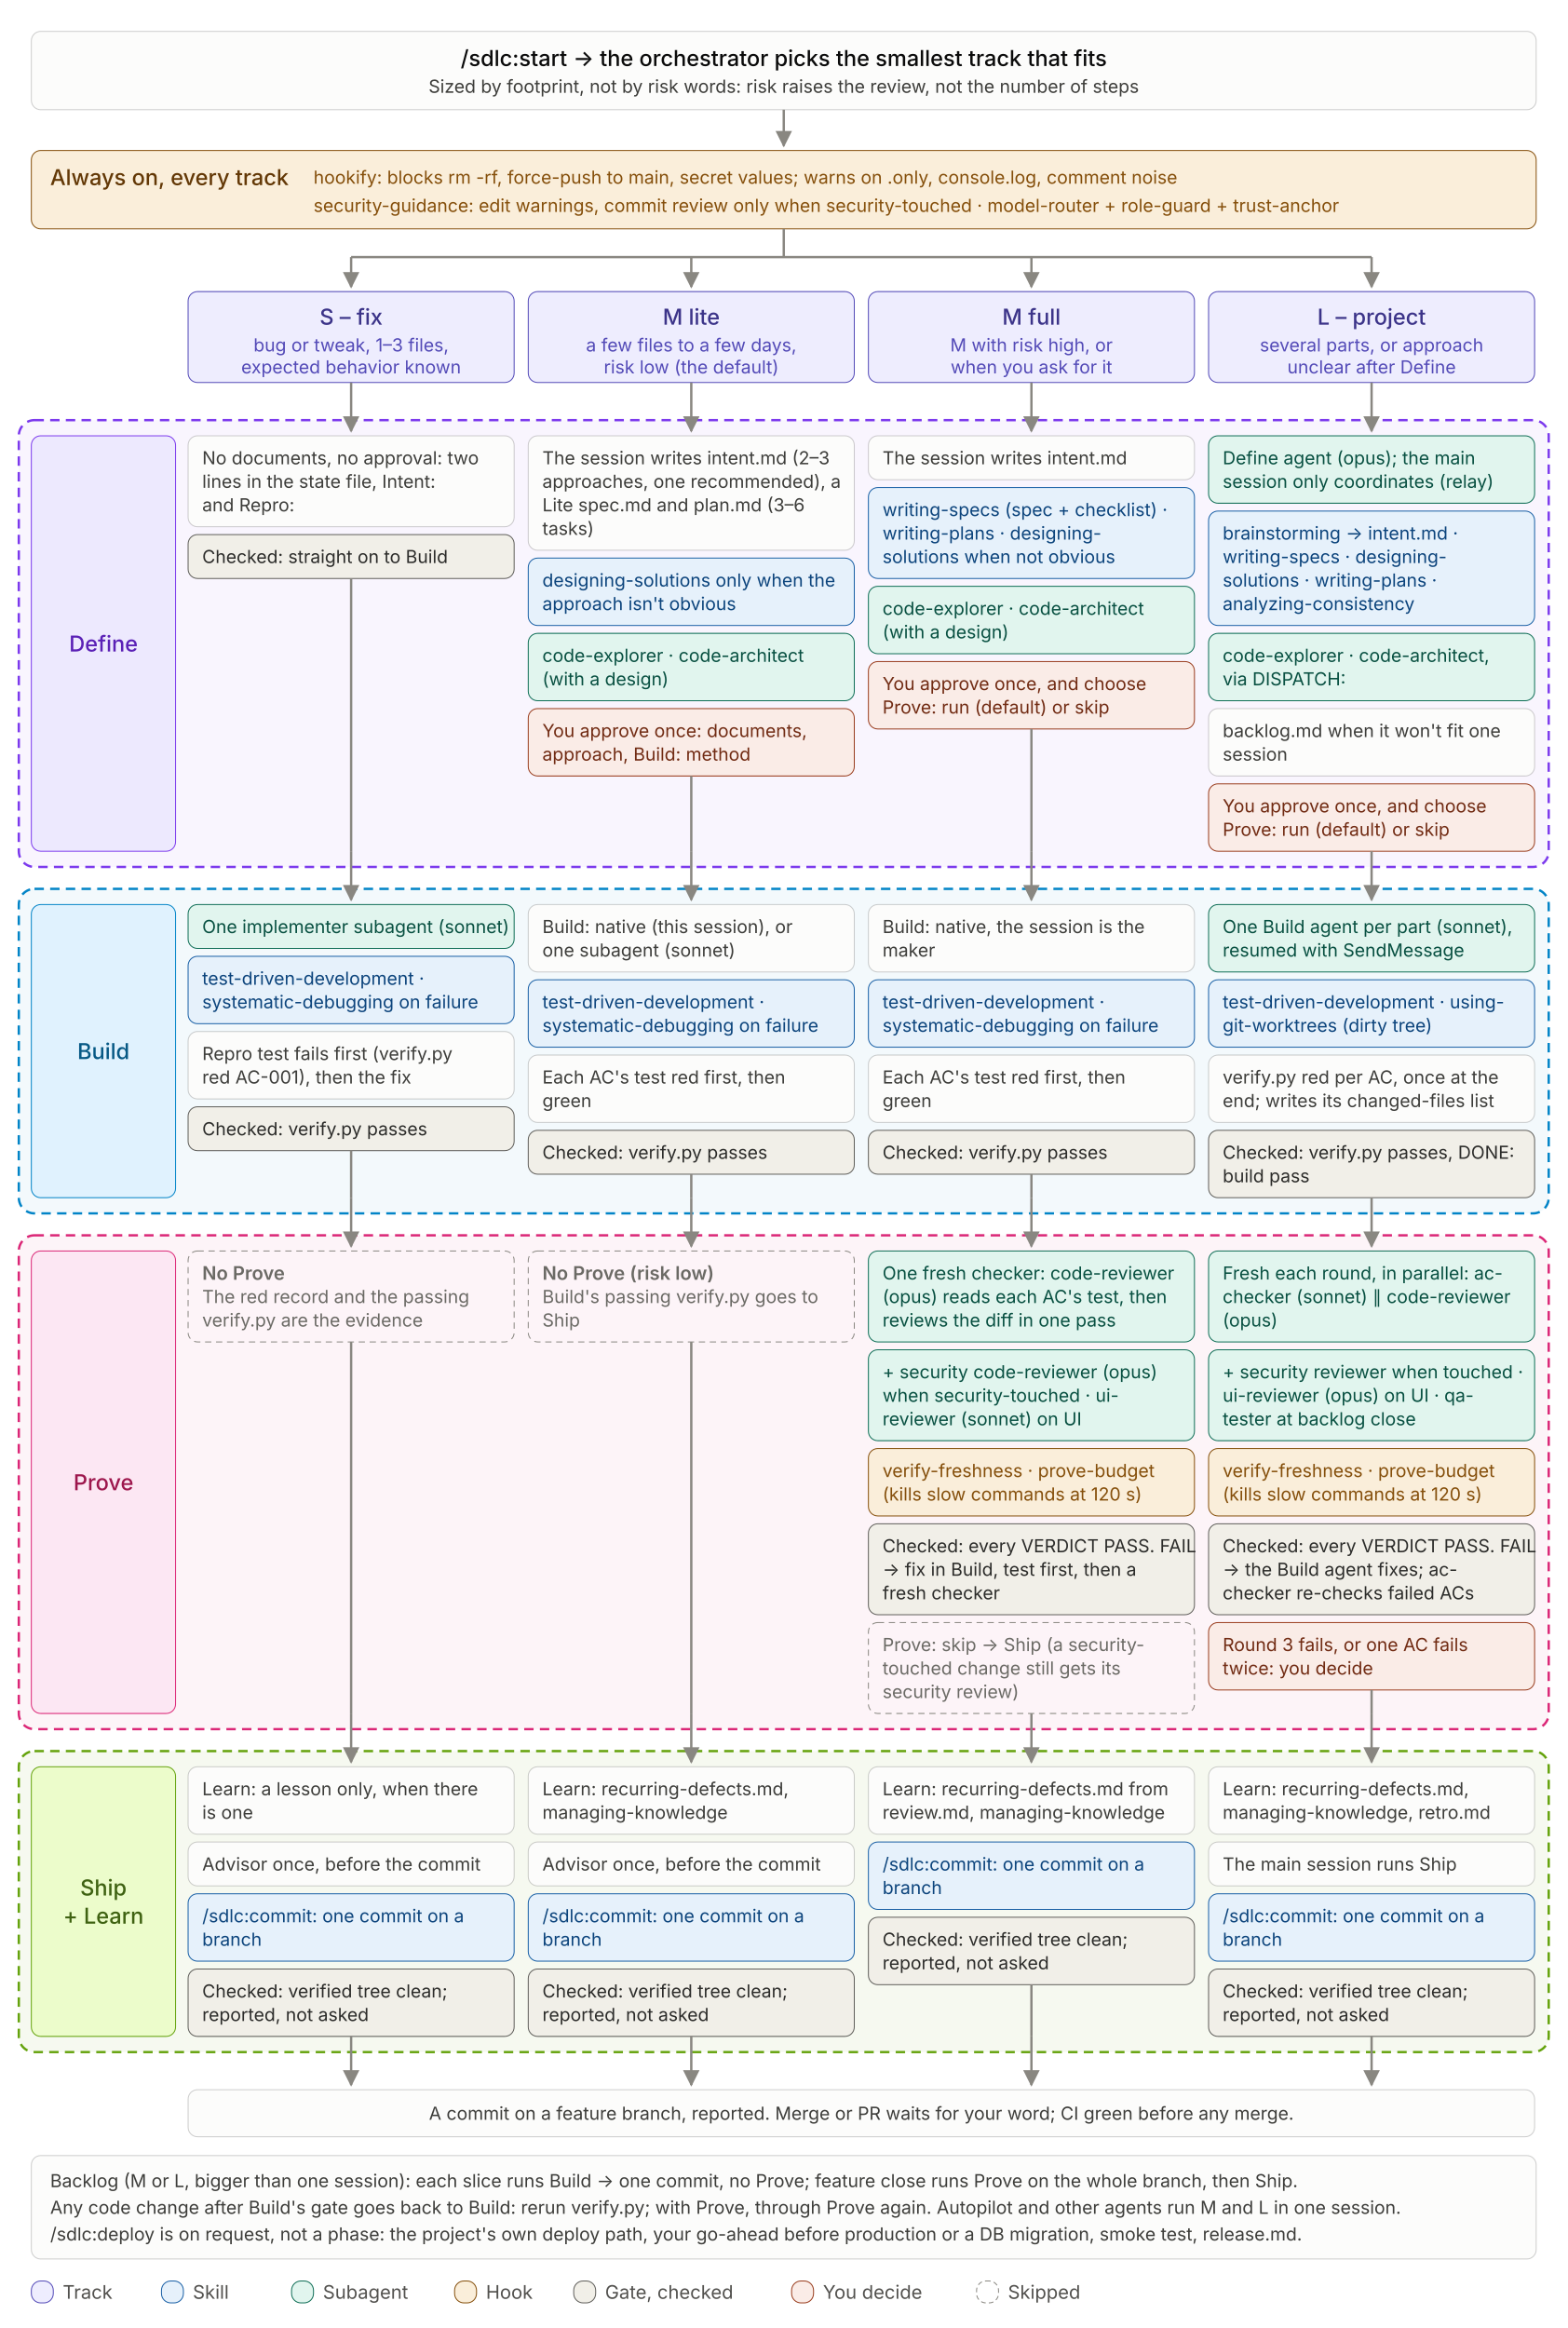
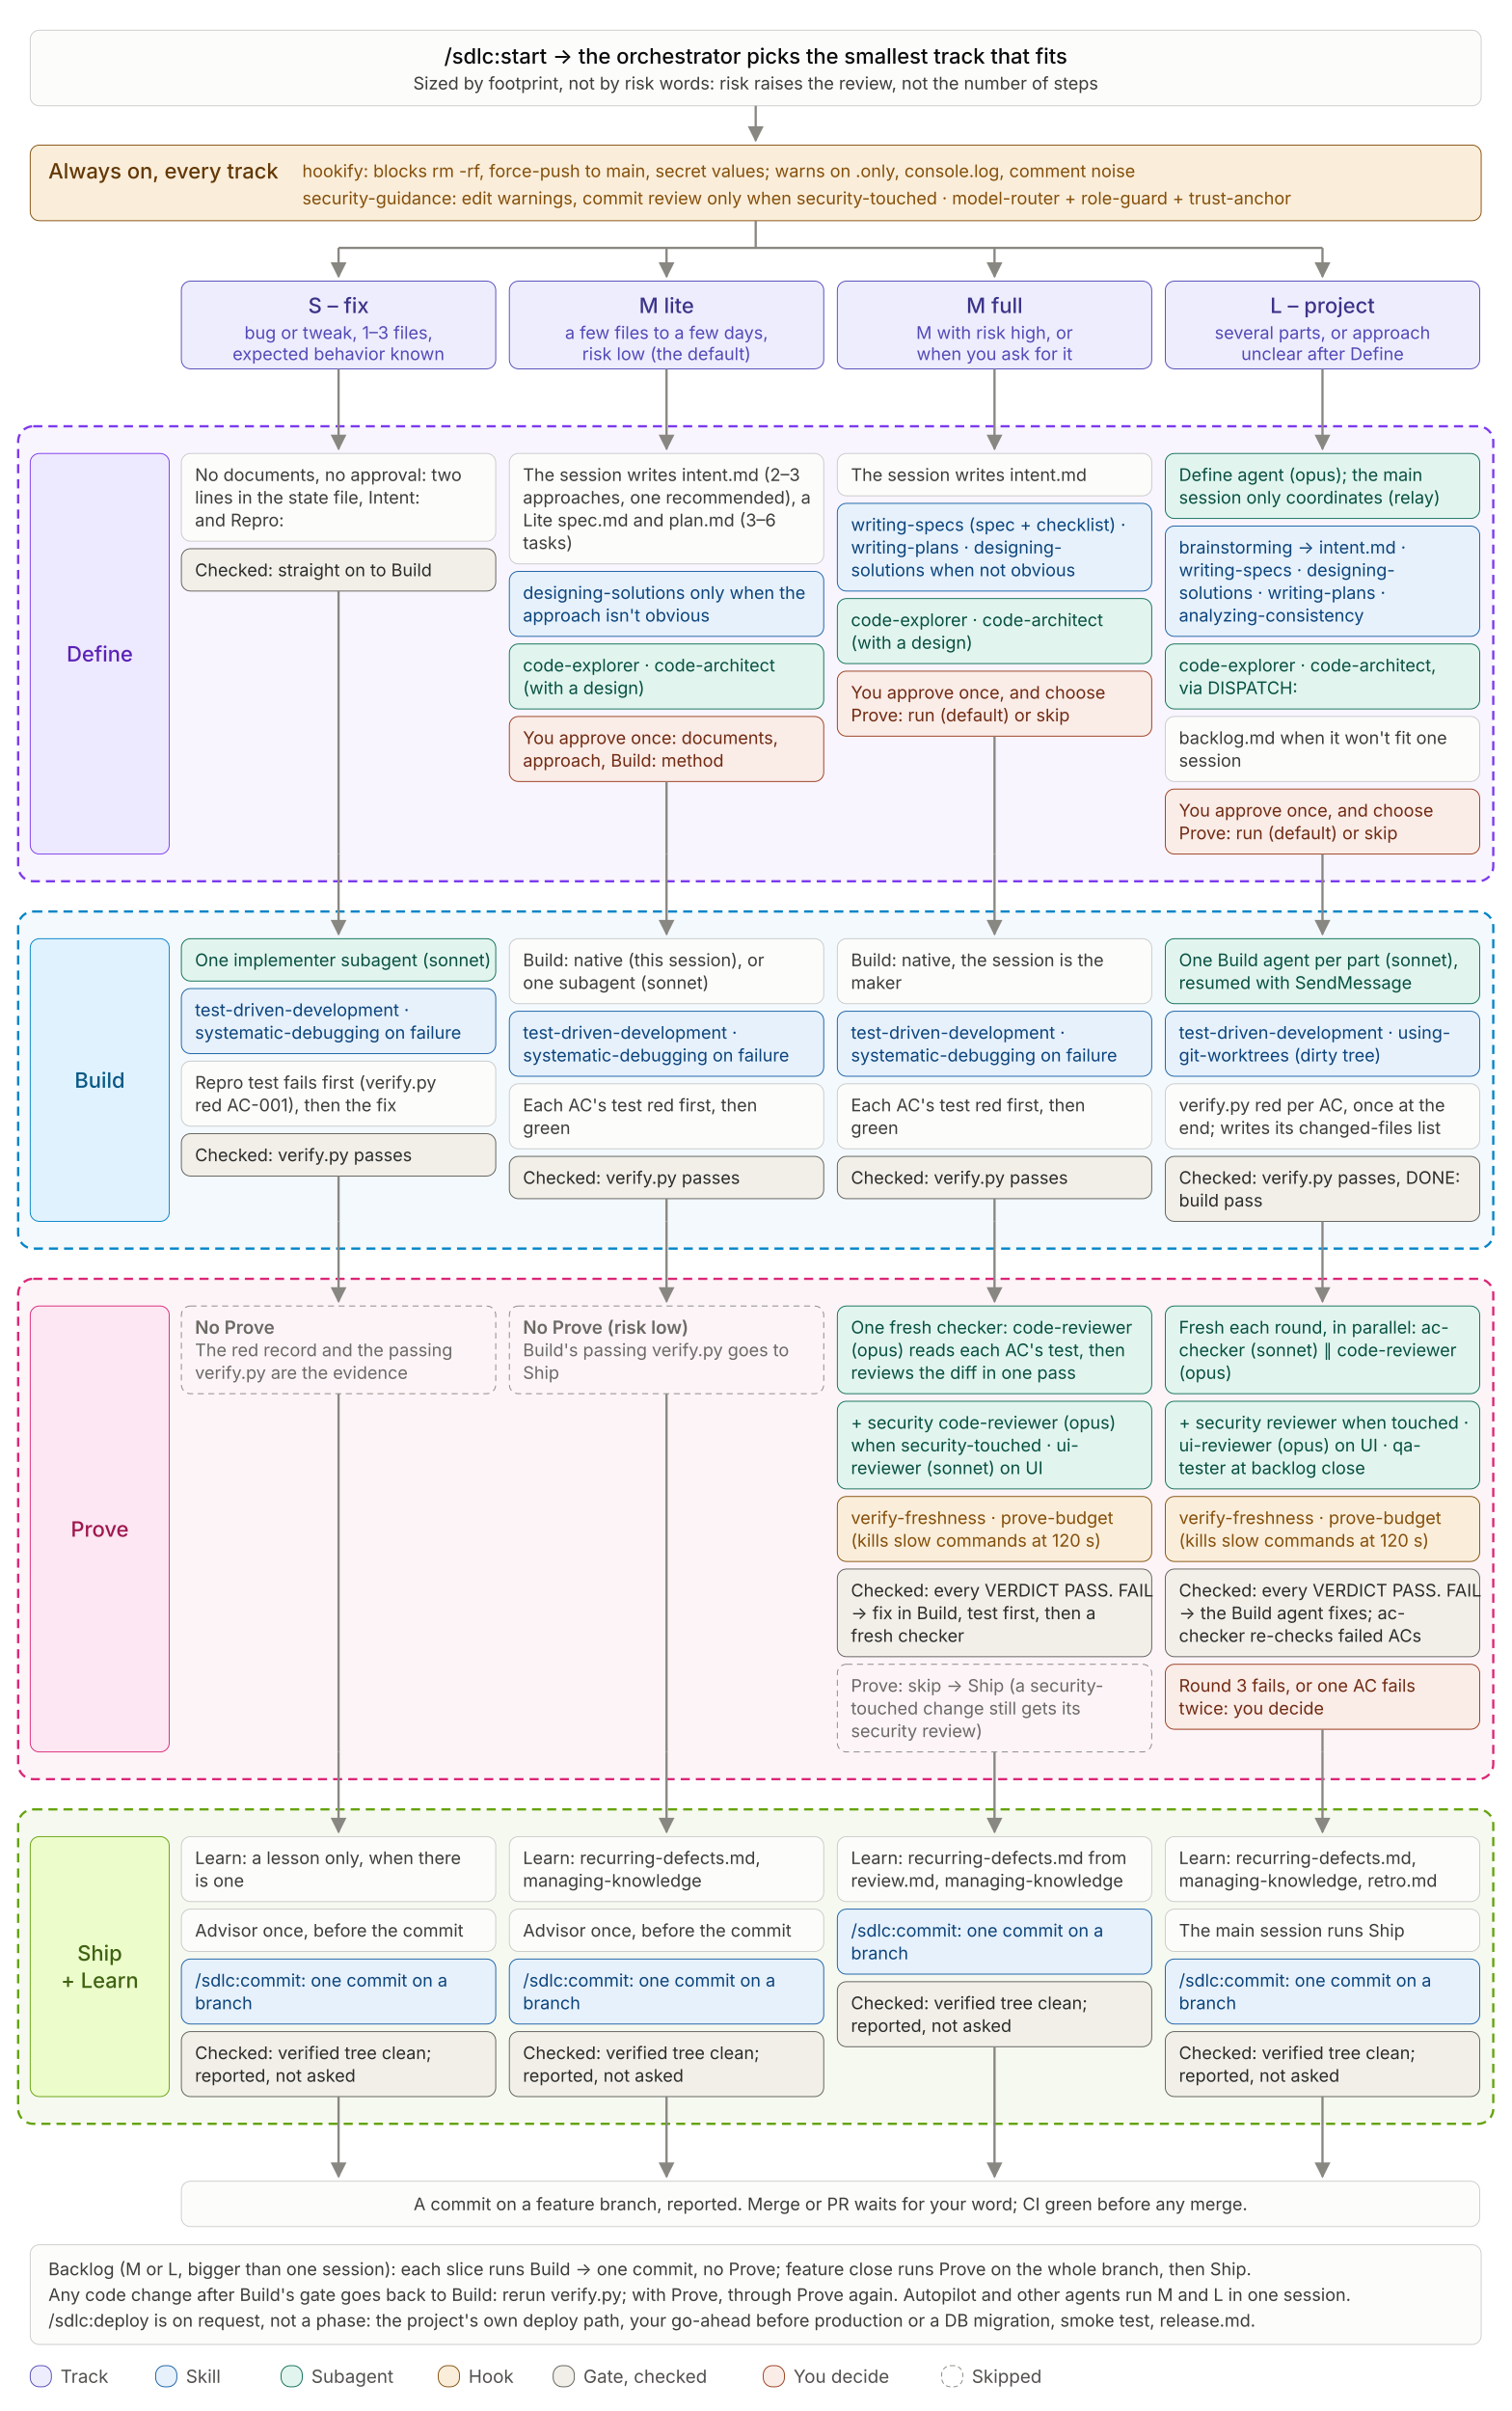
- <svg xmlns="http://www.w3.org/2000/svg" width="100%" viewBox="0 0 1000 1485" role="img">
+ <svg xmlns="http://www.w3.org/2000/svg" width="100%" viewBox="0 0 1000 1595" role="img">
  <style>
text{font-family:anthropic-sans,-apple-system,"system-ui","Segoe UI",sans-serif;dominant-baseline:central;text-anchor:start}
.a{fill:none;stroke:#898781;stroke-width:1.5}#ar path{fill:#898781}
.t{font-size:14px;font-weight:500}.t2{font-size:12px;font-weight:600}.s{font-size:11.5px}
.l{font-size:12px;fill:#52514e}.m{text-anchor:middle}
rect{stroke-width:.6}
.neutral rect{fill:#fcfcfb;stroke:rgba(11,11,11,.2)}.neutral .t{fill:#0b0b0b}.neutral .s{fill:#3d3d3a}
.bound{stroke-width:1.5;stroke-dasharray:6 4}
.p1.bound{fill:rgba(124,58,237,.05);stroke:#7c3aed}.p1 rect{fill:#ede9fe;stroke:#7c3aed}.p1 .t{fill:#5b21b6}
.p2.bound{fill:rgba(2,132,199,.05);stroke:#0284c7}.p2 rect{fill:#e0f2fe;stroke:#0284c7}.p2 .t{fill:#075985}
.p3.bound{fill:rgba(219,39,119,.05);stroke:#db2777}.p3 rect{fill:#fce7f3;stroke:#db2777}.p3 .t{fill:#9d174d}
.p4.bound{fill:rgba(101,163,13,.06);stroke:#65a30d}.p4 rect{fill:#ecfccb;stroke:#65a30d}.p4 .t{fill:#3f6212}
.stage rect{fill:#eeedfe;stroke:#534ab7}.stage .t{fill:#3c3489}.stage .s{fill:#534ab7}
.skill rect{fill:#e6f1fb;stroke:#185fa5}.skill .s{fill:#0c447c}
.agent rect{fill:#e1f5ee;stroke:#0f6e56}.agent .s{fill:#085041}
.hook rect{fill:#faeeda;stroke:#854f0b}.hook .t{fill:#633806}.hook .s{fill:#854f0b}
.gate rect{fill:#f1efe8;stroke:#5f5e5a}.gate .s{fill:#2c2c2a}
.approval rect{fill:#faece7;stroke:#993c1d}.approval .s{fill:#712b13}
.skip rect{fill:none;stroke:#898781}.skip .s,.skip .t2{fill:#6b6a65}
@media (prefers-color-scheme:dark){
.a{stroke:#a09e96}#ar path{fill:#a09e96}.l{fill:#aaa8a2}
.neutral rect{fill:#262624;stroke:rgba(255,255,255,.2)}.neutral .t{fill:#f0efea}.neutral .s{fill:#c8c6bf}
.stage rect{fill:#26244a;stroke:#a098f0}.stage .t{fill:#cecbfa}
.p1.bound{fill:rgba(167,139,250,.07);stroke:#a78bfa}.p1 rect{fill:#2e1f5e;stroke:#a78bfa}.p1 .t{fill:#ddd6fe}
.p2.bound{fill:rgba(56,189,248,.07);stroke:#38bdf8}.p2 rect{fill:#0c2f45;stroke:#38bdf8}.p2 .t{fill:#bae6fd}
.p3.bound{fill:rgba(244,114,182,.07);stroke:#f472b6}.p3 rect{fill:#4a1530;stroke:#f472b6}.p3 .t{fill:#fbcfe8}
.p4.bound{fill:rgba(163,230,53,.06);stroke:#a3e635}.p4 rect{fill:#26360e;stroke:#a3e635}.p4 .t{fill:#d9f99d}.stage .s{fill:#a098f0}
.skill rect{fill:#102a44;stroke:#6aa8e6}.skill .s{fill:#b5d4f4}
.agent rect{fill:#0c3228;stroke:#5ac8a5}.agent .s{fill:#aae6d4}
.hook rect{fill:#3d2a10;stroke:#e0a04c}.hook .t{fill:#f5d9a8}.hook .s{fill:#e0a04c}
.gate rect{fill:#2e2d2a;stroke:#a09e96}.gate .s{fill:#d3d1c7}
.approval rect{fill:#401e14;stroke:#e68c6e}.approval .s{fill:#f5c8b9}
.skip rect{stroke:#7a7872}.skip .s,.skip .t2{fill:#a09e96}
}</style>
  <defs>
    <marker id="ar" viewBox="0 0 10 10" refX="9" refY="5" markerWidth="7" markerHeight="7" orient="auto">
      <path d="M0,0 L10,5 L0,10 z" />
    </marker>
  </defs>
  <g class="neutral">
    <rect x="20" y="20" width="960" height="50" rx="6" />
    <text class="t m" x="500.0" y="37">/sdlc:start → the orchestrator picks the smallest track that fits</text>
    <text class="s m" x="500.0" y="55">Sized by footprint, not by risk words: risk raises the review, not the number of steps</text>
  </g>
  <line class="a" x1="500.0" y1="70" x2="500.0" y2="93" marker-end="url(#ar)" />
  <g class="hook">
    <rect x="20" y="96" width="960" height="50" rx="6" />
    <text class="t" x="32" y="113">Always on, every track</text>
    <text class="s" x="200" y="113">hookify: blocks rm -rf, force-push to main, secret values; warns on .only, console.log, comment noise</text>
    <text class="s" x="200" y="131">security-guidance: edit warnings, commit review only when security-touched · model-router + role-guard + trust-anchor</text>
  </g>
  <line class="a" x1="500.0" y1="146" x2="500.0" y2="164" />
  <line class="a" x1="224.0" y1="164" x2="875.0" y2="164" />
  <line class="a" x1="224.0" y1="164" x2="224.0" y2="183" marker-end="url(#ar)" />
  <line class="a" x1="441.0" y1="164" x2="441.0" y2="183" marker-end="url(#ar)" />
  <line class="a" x1="658.0" y1="164" x2="658.0" y2="183" marker-end="url(#ar)" />
  <line class="a" x1="875.0" y1="164" x2="875.0" y2="183" marker-end="url(#ar)" />
  <g class="stage">
    <rect x="120" y="186" width="208" height="58" rx="6" />
    <text class="t m" x="224.0" y="202">S – fix</text>
    <text class="s m" x="224.0" y="220">bug or tweak, 1–3 files,</text>
    <text class="s m" x="224.0" y="234">expected behavior known</text>
  </g>
  <g class="stage">
    <rect x="337" y="186" width="208" height="58" rx="6" />
    <text class="t m" x="441.0" y="202">M lite</text>
    <text class="s m" x="441.0" y="220">a few files to a few days,</text>
    <text class="s m" x="441.0" y="234">risk low (the default)</text>
  </g>
  <g class="stage">
    <rect x="554" y="186" width="208" height="58" rx="6" />
    <text class="t m" x="658.0" y="202">M full</text>
    <text class="s m" x="658.0" y="220">M with risk high, or</text>
    <text class="s m" x="658.0" y="234">when you ask for it</text>
  </g>
  <g class="stage">
    <rect x="771" y="186" width="208" height="58" rx="6" />
    <text class="t m" x="875.0" y="202">L – project</text>
    <text class="s m" x="875.0" y="220">several parts, or approach</text>
    <text class="s m" x="875.0" y="234">unclear after Define</text>
  </g>
-   <rect class="bound p1" x="12" y="268" width="976" height="285" rx="10" />
+   <rect class="bound p1" x="12" y="282" width="976" height="301" rx="10" />
  <g class="phase p1">
-     <rect x="20" y="278" width="92" height="265" rx="6" />
-     <text class="t m" x="66.0" y="410.5">Define</text>
-   </g>
-   <line class="a" x1="224.0" y1="244" x2="224.0" y2="275" marker-end="url(#ar)" />
-   <g class="neutral">
-     <rect x="120" y="278" width="208" height="58" rx="6" />
-     <text class="s" x="129" y="292">No documents, no approval: two</text>
-     <text class="s" x="129" y="307">lines in the state file, Intent:</text>
-     <text class="s" x="129" y="322">and Repro:</text>
-   </g>
-   <g class="gate">
-     <rect x="120" y="341" width="208" height="28" rx="6" />
-     <text class="s" x="129" y="355">Checked: straight on to Build</text>
-   </g>
-   <line class="a" x1="224.0" y1="369" x2="224.0" y2="543" />
-   <line class="a" x1="441.0" y1="244" x2="441.0" y2="275" marker-end="url(#ar)" />
-   <g class="neutral">
-     <rect x="337" y="278" width="208" height="73" rx="6" />
-     <text class="s" x="346" y="292">The session writes intent.md (2–3</text>
-     <text class="s" x="346" y="307">approaches, one recommended), a</text>
-     <text class="s" x="346" y="322">Lite spec.md and plan.md (3–6</text>
-     <text class="s" x="346" y="337">tasks)</text>
-   </g>
-   <g class="skill">
-     <rect x="337" y="356" width="208" height="43" rx="6" />
-     <text class="s" x="346" y="370">designing-solutions only when the</text>
-     <text class="s" x="346" y="385">approach isn't obvious</text>
-   </g>
-   <g class="agent">
-     <rect x="337" y="404" width="208" height="43" rx="6" />
-     <text class="s" x="346" y="418">code-explorer · code-architect</text>
-     <text class="s" x="346" y="433">(with a design)</text>
+     <rect x="20" y="300" width="92" height="265" rx="6" />
+     <text class="t m" x="66.0" y="432.5">Define</text>
+   </g>
+   <line class="a" x1="224.0" y1="244" x2="224.0" y2="297" marker-end="url(#ar)" />
+   <g class="neutral">
+     <rect x="120" y="300" width="208" height="58" rx="6" />
+     <text class="s" x="129" y="314">No documents, no approval: two</text>
+     <text class="s" x="129" y="329">lines in the state file, Intent:</text>
+     <text class="s" x="129" y="344">and Repro:</text>
+   </g>
+   <g class="gate">
+     <rect x="120" y="363" width="208" height="28" rx="6" />
+     <text class="s" x="129" y="377">Checked: straight on to Build</text>
+   </g>
+   <line class="a" x1="224.0" y1="391" x2="224.0" y2="565" />
+   <line class="a" x1="441.0" y1="244" x2="441.0" y2="297" marker-end="url(#ar)" />
+   <g class="neutral">
+     <rect x="337" y="300" width="208" height="73" rx="6" />
+     <text class="s" x="346" y="314">The session writes intent.md (2–3</text>
+     <text class="s" x="346" y="329">approaches, one recommended), a</text>
+     <text class="s" x="346" y="344">Lite spec.md and plan.md (3–6</text>
+     <text class="s" x="346" y="359">tasks)</text>
+   </g>
+   <g class="skill">
+     <rect x="337" y="378" width="208" height="43" rx="6" />
+     <text class="s" x="346" y="392">designing-solutions only when the</text>
+     <text class="s" x="346" y="407">approach isn't obvious</text>
+   </g>
+   <g class="agent">
+     <rect x="337" y="426" width="208" height="43" rx="6" />
+     <text class="s" x="346" y="440">code-explorer · code-architect</text>
+     <text class="s" x="346" y="455">(with a design)</text>
  </g>
  <g class="approval">
-     <rect x="337" y="452" width="208" height="43" rx="6" />
-     <text class="s" x="346" y="466">You approve once: documents,</text>
-     <text class="s" x="346" y="481">approach, Build: method</text>
-   </g>
-   <line class="a" x1="441.0" y1="495" x2="441.0" y2="543" />
-   <line class="a" x1="658.0" y1="244" x2="658.0" y2="275" marker-end="url(#ar)" />
-   <g class="neutral">
-     <rect x="554" y="278" width="208" height="28" rx="6" />
-     <text class="s" x="563" y="292">The session writes intent.md</text>
-   </g>
-   <g class="skill">
-     <rect x="554" y="311" width="208" height="58" rx="6" />
-     <text class="s" x="563" y="325">writing-specs (spec + checklist) ·</text>
-     <text class="s" x="563" y="340">writing-plans · designing-</text>
-     <text class="s" x="563" y="355">solutions when not obvious</text>
-   </g>
-   <g class="agent">
-     <rect x="554" y="374" width="208" height="43" rx="6" />
-     <text class="s" x="563" y="388">code-explorer · code-architect</text>
-     <text class="s" x="563" y="403">(with a design)</text>
+     <rect x="337" y="474" width="208" height="43" rx="6" />
+     <text class="s" x="346" y="488">You approve once: documents,</text>
+     <text class="s" x="346" y="503">approach, Build: method</text>
+   </g>
+   <line class="a" x1="441.0" y1="517" x2="441.0" y2="565" />
+   <line class="a" x1="658.0" y1="244" x2="658.0" y2="297" marker-end="url(#ar)" />
+   <g class="neutral">
+     <rect x="554" y="300" width="208" height="28" rx="6" />
+     <text class="s" x="563" y="314">The session writes intent.md</text>
+   </g>
+   <g class="skill">
+     <rect x="554" y="333" width="208" height="58" rx="6" />
+     <text class="s" x="563" y="347">writing-specs (spec + checklist) ·</text>
+     <text class="s" x="563" y="362">writing-plans · designing-</text>
+     <text class="s" x="563" y="377">solutions when not obvious</text>
+   </g>
+   <g class="agent">
+     <rect x="554" y="396" width="208" height="43" rx="6" />
+     <text class="s" x="563" y="410">code-explorer · code-architect</text>
+     <text class="s" x="563" y="425">(with a design)</text>
  </g>
  <g class="approval">
-     <rect x="554" y="422" width="208" height="43" rx="6" />
-     <text class="s" x="563" y="436">You approve once, and choose</text>
-     <text class="s" x="563" y="451">Prove: run (default) or skip</text>
-   </g>
-   <line class="a" x1="658.0" y1="465" x2="658.0" y2="543" />
-   <line class="a" x1="875.0" y1="244" x2="875.0" y2="275" marker-end="url(#ar)" />
-   <g class="agent">
-     <rect x="771" y="278" width="208" height="43" rx="6" />
-     <text class="s" x="780" y="292">Define agent (opus); the main</text>
-     <text class="s" x="780" y="307">session only coordinates (relay)</text>
-   </g>
-   <g class="skill">
-     <rect x="771" y="326" width="208" height="73" rx="6" />
-     <text class="s" x="780" y="340">brainstorming → intent.md ·</text>
-     <text class="s" x="780" y="355">writing-specs · designing-</text>
-     <text class="s" x="780" y="370">solutions · writing-plans ·</text>
-     <text class="s" x="780" y="385">analyzing-consistency</text>
-   </g>
-   <g class="agent">
-     <rect x="771" y="404" width="208" height="43" rx="6" />
-     <text class="s" x="780" y="418">code-explorer · code-architect,</text>
-     <text class="s" x="780" y="433">via DISPATCH:</text>
-   </g>
-   <g class="neutral">
-     <rect x="771" y="452" width="208" height="43" rx="6" />
-     <text class="s" x="780" y="466">backlog.md when it won't fit one</text>
-     <text class="s" x="780" y="481">session</text>
+     <rect x="554" y="444" width="208" height="43" rx="6" />
+     <text class="s" x="563" y="458">You approve once, and choose</text>
+     <text class="s" x="563" y="473">Prove: run (default) or skip</text>
+   </g>
+   <line class="a" x1="658.0" y1="487" x2="658.0" y2="565" />
+   <line class="a" x1="875.0" y1="244" x2="875.0" y2="297" marker-end="url(#ar)" />
+   <g class="agent">
+     <rect x="771" y="300" width="208" height="43" rx="6" />
+     <text class="s" x="780" y="314">Define agent (opus); the main</text>
+     <text class="s" x="780" y="329">session only coordinates (relay)</text>
+   </g>
+   <g class="skill">
+     <rect x="771" y="348" width="208" height="73" rx="6" />
+     <text class="s" x="780" y="362">brainstorming → intent.md ·</text>
+     <text class="s" x="780" y="377">writing-specs · designing-</text>
+     <text class="s" x="780" y="392">solutions · writing-plans ·</text>
+     <text class="s" x="780" y="407">analyzing-consistency</text>
+   </g>
+   <g class="agent">
+     <rect x="771" y="426" width="208" height="43" rx="6" />
+     <text class="s" x="780" y="440">code-explorer · code-architect,</text>
+     <text class="s" x="780" y="455">via DISPATCH:</text>
+   </g>
+   <g class="neutral">
+     <rect x="771" y="474" width="208" height="43" rx="6" />
+     <text class="s" x="780" y="488">backlog.md when it won't fit one</text>
+     <text class="s" x="780" y="503">session</text>
  </g>
  <g class="approval">
-     <rect x="771" y="500" width="208" height="43" rx="6" />
-     <text class="s" x="780" y="514">You approve once, and choose</text>
-     <text class="s" x="780" y="529">Prove: run (default) or skip</text>
-   </g>
-   <rect class="bound p2" x="12" y="567" width="976" height="207" rx="10" />
+     <rect x="771" y="522" width="208" height="43" rx="6" />
+     <text class="s" x="780" y="536">You approve once, and choose</text>
+     <text class="s" x="780" y="551">Prove: run (default) or skip</text>
+   </g>
+   <rect class="bound p2" x="12" y="603" width="976" height="223" rx="10" />
  <g class="phase p2">
-     <rect x="20" y="577" width="92" height="187" rx="6" />
-     <text class="t m" x="66.0" y="670.5">Build</text>
-   </g>
-   <line class="a" x1="224.0" y1="543" x2="224.0" y2="574" marker-end="url(#ar)" />
-   <g class="agent">
-     <rect x="120" y="577" width="208" height="28" rx="6" />
-     <text class="s" x="129" y="591">One implementer subagent (sonnet)</text>
-   </g>
-   <g class="skill">
-     <rect x="120" y="610" width="208" height="43" rx="6" />
-     <text class="s" x="129" y="624">test-driven-development ·</text>
-     <text class="s" x="129" y="639">systematic-debugging on failure</text>
-   </g>
-   <g class="neutral">
-     <rect x="120" y="658" width="208" height="43" rx="6" />
-     <text class="s" x="129" y="672">Repro test fails first (verify.py</text>
-     <text class="s" x="129" y="687">red AC-001), then the fix</text>
-   </g>
-   <g class="gate">
-     <rect x="120" y="706" width="208" height="28" rx="6" />
-     <text class="s" x="129" y="720">Checked: verify.py passes</text>
-   </g>
-   <line class="a" x1="224.0" y1="734" x2="224.0" y2="764" />
-   <line class="a" x1="441.0" y1="543" x2="441.0" y2="574" marker-end="url(#ar)" />
-   <g class="neutral">
-     <rect x="337" y="577" width="208" height="43" rx="6" />
-     <text class="s" x="346" y="591">Build: native (this session), or</text>
-     <text class="s" x="346" y="606">one subagent (sonnet)</text>
-   </g>
-   <g class="skill">
-     <rect x="337" y="625" width="208" height="43" rx="6" />
-     <text class="s" x="346" y="639">test-driven-development ·</text>
-     <text class="s" x="346" y="654">systematic-debugging on failure</text>
-   </g>
-   <g class="neutral">
-     <rect x="337" y="673" width="208" height="43" rx="6" />
-     <text class="s" x="346" y="687">Each AC's test red first, then</text>
-     <text class="s" x="346" y="702">green</text>
-   </g>
-   <g class="gate">
-     <rect x="337" y="721" width="208" height="28" rx="6" />
-     <text class="s" x="346" y="735">Checked: verify.py passes</text>
-   </g>
-   <line class="a" x1="441.0" y1="749" x2="441.0" y2="764" />
-   <line class="a" x1="658.0" y1="543" x2="658.0" y2="574" marker-end="url(#ar)" />
-   <g class="neutral">
-     <rect x="554" y="577" width="208" height="43" rx="6" />
-     <text class="s" x="563" y="591">Build: native, the session is the</text>
-     <text class="s" x="563" y="606">maker</text>
-   </g>
-   <g class="skill">
-     <rect x="554" y="625" width="208" height="43" rx="6" />
-     <text class="s" x="563" y="639">test-driven-development ·</text>
-     <text class="s" x="563" y="654">systematic-debugging on failure</text>
-   </g>
-   <g class="neutral">
-     <rect x="554" y="673" width="208" height="43" rx="6" />
-     <text class="s" x="563" y="687">Each AC's test red first, then</text>
-     <text class="s" x="563" y="702">green</text>
-   </g>
-   <g class="gate">
-     <rect x="554" y="721" width="208" height="28" rx="6" />
-     <text class="s" x="563" y="735">Checked: verify.py passes</text>
-   </g>
-   <line class="a" x1="658.0" y1="749" x2="658.0" y2="764" />
-   <line class="a" x1="875.0" y1="543" x2="875.0" y2="574" marker-end="url(#ar)" />
-   <g class="agent">
-     <rect x="771" y="577" width="208" height="43" rx="6" />
-     <text class="s" x="780" y="591">One Build agent per part (sonnet),</text>
-     <text class="s" x="780" y="606">resumed with SendMessage</text>
-   </g>
-   <g class="skill">
-     <rect x="771" y="625" width="208" height="43" rx="6" />
-     <text class="s" x="780" y="639">test-driven-development · using-</text>
-     <text class="s" x="780" y="654">git-worktrees (dirty tree)</text>
-   </g>
-   <g class="neutral">
-     <rect x="771" y="673" width="208" height="43" rx="6" />
-     <text class="s" x="780" y="687">verify.py red per AC, once at the</text>
-     <text class="s" x="780" y="702">end; writes its changed-files list</text>
-   </g>
-   <g class="gate">
-     <rect x="771" y="721" width="208" height="43" rx="6" />
-     <text class="s" x="780" y="735">Checked: verify.py passes, DONE:</text>
-     <text class="s" x="780" y="750">build pass</text>
-   </g>
-   <rect class="bound p3" x="12" y="788" width="976" height="315" rx="10" />
+     <rect x="20" y="621" width="92" height="187" rx="6" />
+     <text class="t m" x="66.0" y="714.5">Build</text>
+   </g>
+   <line class="a" x1="224.0" y1="565" x2="224.0" y2="618" marker-end="url(#ar)" />
+   <g class="agent">
+     <rect x="120" y="621" width="208" height="28" rx="6" />
+     <text class="s" x="129" y="635">One implementer subagent (sonnet)</text>
+   </g>
+   <g class="skill">
+     <rect x="120" y="654" width="208" height="43" rx="6" />
+     <text class="s" x="129" y="668">test-driven-development ·</text>
+     <text class="s" x="129" y="683">systematic-debugging on failure</text>
+   </g>
+   <g class="neutral">
+     <rect x="120" y="702" width="208" height="43" rx="6" />
+     <text class="s" x="129" y="716">Repro test fails first (verify.py</text>
+     <text class="s" x="129" y="731">red AC-001), then the fix</text>
+   </g>
+   <g class="gate">
+     <rect x="120" y="750" width="208" height="28" rx="6" />
+     <text class="s" x="129" y="764">Checked: verify.py passes</text>
+   </g>
+   <line class="a" x1="224.0" y1="778" x2="224.0" y2="808" />
+   <line class="a" x1="441.0" y1="565" x2="441.0" y2="618" marker-end="url(#ar)" />
+   <g class="neutral">
+     <rect x="337" y="621" width="208" height="43" rx="6" />
+     <text class="s" x="346" y="635">Build: native (this session), or</text>
+     <text class="s" x="346" y="650">one subagent (sonnet)</text>
+   </g>
+   <g class="skill">
+     <rect x="337" y="669" width="208" height="43" rx="6" />
+     <text class="s" x="346" y="683">test-driven-development ·</text>
+     <text class="s" x="346" y="698">systematic-debugging on failure</text>
+   </g>
+   <g class="neutral">
+     <rect x="337" y="717" width="208" height="43" rx="6" />
+     <text class="s" x="346" y="731">Each AC's test red first, then</text>
+     <text class="s" x="346" y="746">green</text>
+   </g>
+   <g class="gate">
+     <rect x="337" y="765" width="208" height="28" rx="6" />
+     <text class="s" x="346" y="779">Checked: verify.py passes</text>
+   </g>
+   <line class="a" x1="441.0" y1="793" x2="441.0" y2="808" />
+   <line class="a" x1="658.0" y1="565" x2="658.0" y2="618" marker-end="url(#ar)" />
+   <g class="neutral">
+     <rect x="554" y="621" width="208" height="43" rx="6" />
+     <text class="s" x="563" y="635">Build: native, the session is the</text>
+     <text class="s" x="563" y="650">maker</text>
+   </g>
+   <g class="skill">
+     <rect x="554" y="669" width="208" height="43" rx="6" />
+     <text class="s" x="563" y="683">test-driven-development ·</text>
+     <text class="s" x="563" y="698">systematic-debugging on failure</text>
+   </g>
+   <g class="neutral">
+     <rect x="554" y="717" width="208" height="43" rx="6" />
+     <text class="s" x="563" y="731">Each AC's test red first, then</text>
+     <text class="s" x="563" y="746">green</text>
+   </g>
+   <g class="gate">
+     <rect x="554" y="765" width="208" height="28" rx="6" />
+     <text class="s" x="563" y="779">Checked: verify.py passes</text>
+   </g>
+   <line class="a" x1="658.0" y1="793" x2="658.0" y2="808" />
+   <line class="a" x1="875.0" y1="565" x2="875.0" y2="618" marker-end="url(#ar)" />
+   <g class="agent">
+     <rect x="771" y="621" width="208" height="43" rx="6" />
+     <text class="s" x="780" y="635">One Build agent per part (sonnet),</text>
+     <text class="s" x="780" y="650">resumed with SendMessage</text>
+   </g>
+   <g class="skill">
+     <rect x="771" y="669" width="208" height="43" rx="6" />
+     <text class="s" x="780" y="683">test-driven-development · using-</text>
+     <text class="s" x="780" y="698">git-worktrees (dirty tree)</text>
+   </g>
+   <g class="neutral">
+     <rect x="771" y="717" width="208" height="43" rx="6" />
+     <text class="s" x="780" y="731">verify.py red per AC, once at the</text>
+     <text class="s" x="780" y="746">end; writes its changed-files list</text>
+   </g>
+   <g class="gate">
+     <rect x="771" y="765" width="208" height="43" rx="6" />
+     <text class="s" x="780" y="779">Checked: verify.py passes, DONE:</text>
+     <text class="s" x="780" y="794">build pass</text>
+   </g>
+   <rect class="bound p3" x="12" y="846" width="976" height="331" rx="10" />
  <g class="phase p3">
-     <rect x="20" y="798" width="92" height="295" rx="6" />
-     <text class="t m" x="66.0" y="945.5">Prove</text>
-   </g>
-   <line class="a" x1="224.0" y1="764" x2="224.0" y2="795" marker-end="url(#ar)" />
+     <rect x="20" y="864" width="92" height="295" rx="6" />
+     <text class="t m" x="66.0" y="1011.5">Prove</text>
+   </g>
+   <line class="a" x1="224.0" y1="808" x2="224.0" y2="861" marker-end="url(#ar)" />
  <g class="skip">
-     <rect x="120" y="798" width="208" height="58" rx="6" stroke-dasharray="4 3" />
-     <text class="t2" x="129" y="812">No Prove</text>
-     <text class="s" x="129" y="827">The red record and the passing</text>
-     <text class="s" x="129" y="842">verify.py are the evidence</text>
-   </g>
-   <line class="a" x1="224.0" y1="856" x2="224.0" y2="1093" />
-   <line class="a" x1="441.0" y1="764" x2="441.0" y2="795" marker-end="url(#ar)" />
+     <rect x="120" y="864" width="208" height="58" rx="6" stroke-dasharray="4 3" />
+     <text class="t2" x="129" y="878">No Prove</text>
+     <text class="s" x="129" y="893">The red record and the passing</text>
+     <text class="s" x="129" y="908">verify.py are the evidence</text>
+   </g>
+   <line class="a" x1="224.0" y1="922" x2="224.0" y2="1159" />
+   <line class="a" x1="441.0" y1="808" x2="441.0" y2="861" marker-end="url(#ar)" />
  <g class="skip">
-     <rect x="337" y="798" width="208" height="58" rx="6" stroke-dasharray="4 3" />
-     <text class="t2" x="346" y="812">No Prove (risk low)</text>
-     <text class="s" x="346" y="827">Build's passing verify.py goes to</text>
-     <text class="s" x="346" y="842">Ship</text>
-   </g>
-   <line class="a" x1="441.0" y1="856" x2="441.0" y2="1093" />
-   <line class="a" x1="658.0" y1="764" x2="658.0" y2="795" marker-end="url(#ar)" />
-   <g class="agent">
-     <rect x="554" y="798" width="208" height="58" rx="6" />
-     <text class="s" x="563" y="812">One fresh checker: code-reviewer</text>
-     <text class="s" x="563" y="827">(opus) reads each AC's test, then</text>
-     <text class="s" x="563" y="842">reviews the diff in one pass</text>
-   </g>
-   <g class="agent">
-     <rect x="554" y="861" width="208" height="58" rx="6" />
-     <text class="s" x="563" y="875">+ security code-reviewer (opus)</text>
-     <text class="s" x="563" y="890">when security-touched · ui-</text>
-     <text class="s" x="563" y="905">reviewer (sonnet) on UI</text>
+     <rect x="337" y="864" width="208" height="58" rx="6" stroke-dasharray="4 3" />
+     <text class="t2" x="346" y="878">No Prove (risk low)</text>
+     <text class="s" x="346" y="893">Build's passing verify.py goes to</text>
+     <text class="s" x="346" y="908">Ship</text>
+   </g>
+   <line class="a" x1="441.0" y1="922" x2="441.0" y2="1159" />
+   <line class="a" x1="658.0" y1="808" x2="658.0" y2="861" marker-end="url(#ar)" />
+   <g class="agent">
+     <rect x="554" y="864" width="208" height="58" rx="6" />
+     <text class="s" x="563" y="878">One fresh checker: code-reviewer</text>
+     <text class="s" x="563" y="893">(opus) reads each AC's test, then</text>
+     <text class="s" x="563" y="908">reviews the diff in one pass</text>
+   </g>
+   <g class="agent">
+     <rect x="554" y="927" width="208" height="58" rx="6" />
+     <text class="s" x="563" y="941">+ security code-reviewer (opus)</text>
+     <text class="s" x="563" y="956">when security-touched · ui-</text>
+     <text class="s" x="563" y="971">reviewer (sonnet) on UI</text>
  </g>
  <g class="hook">
-     <rect x="554" y="924" width="208" height="43" rx="6" />
-     <text class="s" x="563" y="938">verify-freshness · prove-budget</text>
-     <text class="s" x="563" y="953">(kills slow commands at 120 s)</text>
-   </g>
-   <g class="gate">
-     <rect x="554" y="972" width="208" height="58" rx="6" />
-     <text class="s" x="563" y="986">Checked: every VERDICT PASS. FAIL</text>
-     <text class="s" x="563" y="1001">→ fix in Build, test first, then a</text>
-     <text class="s" x="563" y="1016">fresh checker</text>
+     <rect x="554" y="990" width="208" height="43" rx="6" />
+     <text class="s" x="563" y="1004">verify-freshness · prove-budget</text>
+     <text class="s" x="563" y="1019">(kills slow commands at 120 s)</text>
+   </g>
+   <g class="gate">
+     <rect x="554" y="1038" width="208" height="58" rx="6" />
+     <text class="s" x="563" y="1052">Checked: every VERDICT PASS. FAIL</text>
+     <text class="s" x="563" y="1067">→ fix in Build, test first, then a</text>
+     <text class="s" x="563" y="1082">fresh checker</text>
  </g>
  <g class="skip">
-     <rect x="554" y="1035" width="208" height="58" rx="6" stroke-dasharray="4 3" />
-     <text class="s" x="563" y="1049">Prove: skip → Ship (a security-</text>
-     <text class="s" x="563" y="1064">touched change still gets its</text>
-     <text class="s" x="563" y="1079">security review)</text>
-   </g>
-   <line class="a" x1="875.0" y1="764" x2="875.0" y2="795" marker-end="url(#ar)" />
-   <g class="agent">
-     <rect x="771" y="798" width="208" height="58" rx="6" />
-     <text class="s" x="780" y="812">Fresh each round, in parallel: ac-</text>
-     <text class="s" x="780" y="827">checker (sonnet) ∥ code-reviewer</text>
-     <text class="s" x="780" y="842">(opus)</text>
-   </g>
-   <g class="agent">
-     <rect x="771" y="861" width="208" height="58" rx="6" />
-     <text class="s" x="780" y="875">+ security reviewer when touched ·</text>
-     <text class="s" x="780" y="890">ui-reviewer (opus) on UI · qa-</text>
-     <text class="s" x="780" y="905">tester at backlog close</text>
+     <rect x="554" y="1101" width="208" height="58" rx="6" stroke-dasharray="4 3" />
+     <text class="s" x="563" y="1115">Prove: skip → Ship (a security-</text>
+     <text class="s" x="563" y="1130">touched change still gets its</text>
+     <text class="s" x="563" y="1145">security review)</text>
+   </g>
+   <line class="a" x1="875.0" y1="808" x2="875.0" y2="861" marker-end="url(#ar)" />
+   <g class="agent">
+     <rect x="771" y="864" width="208" height="58" rx="6" />
+     <text class="s" x="780" y="878">Fresh each round, in parallel: ac-</text>
+     <text class="s" x="780" y="893">checker (sonnet) ∥ code-reviewer</text>
+     <text class="s" x="780" y="908">(opus)</text>
+   </g>
+   <g class="agent">
+     <rect x="771" y="927" width="208" height="58" rx="6" />
+     <text class="s" x="780" y="941">+ security reviewer when touched ·</text>
+     <text class="s" x="780" y="956">ui-reviewer (opus) on UI · qa-</text>
+     <text class="s" x="780" y="971">tester at backlog close</text>
  </g>
  <g class="hook">
-     <rect x="771" y="924" width="208" height="43" rx="6" />
-     <text class="s" x="780" y="938">verify-freshness · prove-budget</text>
-     <text class="s" x="780" y="953">(kills slow commands at 120 s)</text>
-   </g>
-   <g class="gate">
-     <rect x="771" y="972" width="208" height="58" rx="6" />
-     <text class="s" x="780" y="986">Checked: every VERDICT PASS. FAIL</text>
-     <text class="s" x="780" y="1001">→ the Build agent fixes; ac-</text>
-     <text class="s" x="780" y="1016">checker re-checks failed ACs</text>
+     <rect x="771" y="990" width="208" height="43" rx="6" />
+     <text class="s" x="780" y="1004">verify-freshness · prove-budget</text>
+     <text class="s" x="780" y="1019">(kills slow commands at 120 s)</text>
+   </g>
+   <g class="gate">
+     <rect x="771" y="1038" width="208" height="58" rx="6" />
+     <text class="s" x="780" y="1052">Checked: every VERDICT PASS. FAIL</text>
+     <text class="s" x="780" y="1067">→ the Build agent fixes; ac-</text>
+     <text class="s" x="780" y="1082">checker re-checks failed ACs</text>
  </g>
  <g class="approval">
-     <rect x="771" y="1035" width="208" height="43" rx="6" />
-     <text class="s" x="780" y="1049">Round 3 fails, or one AC fails</text>
-     <text class="s" x="780" y="1064">twice: you decide</text>
-   </g>
-   <line class="a" x1="875.0" y1="1078" x2="875.0" y2="1093" />
-   <rect class="bound p4" x="12" y="1117" width="976" height="192" rx="10" />
+     <rect x="771" y="1101" width="208" height="43" rx="6" />
+     <text class="s" x="780" y="1115">Round 3 fails, or one AC fails</text>
+     <text class="s" x="780" y="1130">twice: you decide</text>
+   </g>
+   <line class="a" x1="875.0" y1="1144" x2="875.0" y2="1159" />
+   <rect class="bound p4" x="12" y="1197" width="976" height="208" rx="10" />
  <g class="phase p4">
-     <rect x="20" y="1127" width="92" height="172" rx="6" />
-     <text class="t m" x="66.0" y="1204.0">Ship</text>
-     <text class="t m" x="66.0" y="1222.0">+ Learn</text>
-   </g>
-   <line class="a" x1="224.0" y1="1093" x2="224.0" y2="1124" marker-end="url(#ar)" />
-   <g class="neutral">
-     <rect x="120" y="1127" width="208" height="43" rx="6" />
-     <text class="s" x="129" y="1141">Learn: a lesson only, when there</text>
-     <text class="s" x="129" y="1156">is one</text>
-   </g>
-   <g class="neutral">
-     <rect x="120" y="1175" width="208" height="28" rx="6" />
-     <text class="s" x="129" y="1189">Advisor once, before the commit</text>
-   </g>
-   <g class="skill">
-     <rect x="120" y="1208" width="208" height="43" rx="6" />
-     <text class="s" x="129" y="1222">/sdlc:commit: one commit on a</text>
-     <text class="s" x="129" y="1237">branch</text>
-   </g>
-   <g class="gate">
-     <rect x="120" y="1256" width="208" height="43" rx="6" />
-     <text class="s" x="129" y="1270">Checked: verified tree clean;</text>
-     <text class="s" x="129" y="1285">reported, not asked</text>
-   </g>
-   <line class="a" x1="441.0" y1="1093" x2="441.0" y2="1124" marker-end="url(#ar)" />
-   <g class="neutral">
-     <rect x="337" y="1127" width="208" height="43" rx="6" />
-     <text class="s" x="346" y="1141">Learn: recurring-defects.md,</text>
-     <text class="s" x="346" y="1156">managing-knowledge</text>
-   </g>
-   <g class="neutral">
-     <rect x="337" y="1175" width="208" height="28" rx="6" />
-     <text class="s" x="346" y="1189">Advisor once, before the commit</text>
-   </g>
-   <g class="skill">
-     <rect x="337" y="1208" width="208" height="43" rx="6" />
-     <text class="s" x="346" y="1222">/sdlc:commit: one commit on a</text>
-     <text class="s" x="346" y="1237">branch</text>
-   </g>
-   <g class="gate">
-     <rect x="337" y="1256" width="208" height="43" rx="6" />
-     <text class="s" x="346" y="1270">Checked: verified tree clean;</text>
-     <text class="s" x="346" y="1285">reported, not asked</text>
-   </g>
-   <line class="a" x1="658.0" y1="1093" x2="658.0" y2="1124" marker-end="url(#ar)" />
-   <g class="neutral">
-     <rect x="554" y="1127" width="208" height="43" rx="6" />
-     <text class="s" x="563" y="1141">Learn: recurring-defects.md from</text>
-     <text class="s" x="563" y="1156">review.md, managing-knowledge</text>
-   </g>
-   <g class="skill">
-     <rect x="554" y="1175" width="208" height="43" rx="6" />
-     <text class="s" x="563" y="1189">/sdlc:commit: one commit on a</text>
-     <text class="s" x="563" y="1204">branch</text>
-   </g>
-   <g class="gate">
-     <rect x="554" y="1223" width="208" height="43" rx="6" />
-     <text class="s" x="563" y="1237">Checked: verified tree clean;</text>
-     <text class="s" x="563" y="1252">reported, not asked</text>
-   </g>
-   <line class="a" x1="658.0" y1="1266" x2="658.0" y2="1299" />
-   <line class="a" x1="875.0" y1="1093" x2="875.0" y2="1124" marker-end="url(#ar)" />
-   <g class="neutral">
-     <rect x="771" y="1127" width="208" height="43" rx="6" />
-     <text class="s" x="780" y="1141">Learn: recurring-defects.md,</text>
-     <text class="s" x="780" y="1156">managing-knowledge, retro.md</text>
-   </g>
-   <g class="neutral">
-     <rect x="771" y="1175" width="208" height="28" rx="6" />
-     <text class="s" x="780" y="1189">The main session runs Ship</text>
-   </g>
-   <g class="skill">
-     <rect x="771" y="1208" width="208" height="43" rx="6" />
-     <text class="s" x="780" y="1222">/sdlc:commit: one commit on a</text>
-     <text class="s" x="780" y="1237">branch</text>
-   </g>
-   <g class="gate">
-     <rect x="771" y="1256" width="208" height="43" rx="6" />
-     <text class="s" x="780" y="1270">Checked: verified tree clean;</text>
-     <text class="s" x="780" y="1285">reported, not asked</text>
-   </g>
-   <line class="a" x1="224.0" y1="1299" x2="224.0" y2="1330" marker-end="url(#ar)" />
-   <line class="a" x1="441.0" y1="1299" x2="441.0" y2="1330" marker-end="url(#ar)" />
-   <line class="a" x1="658.0" y1="1299" x2="658.0" y2="1330" marker-end="url(#ar)" />
-   <line class="a" x1="875.0" y1="1299" x2="875.0" y2="1330" marker-end="url(#ar)" />
-   <g class="neutral">
-     <rect x="120" y="1333" width="859" height="30" rx="6" />
-     <text class="s m" x="549.5" y="1348">A commit on a feature branch, reported. Merge or PR waits for your word; CI green before any merge.</text>
-   </g>
-   <g class="neutral">
-     <rect x="20" y="1375" width="960" height="66" rx="6" />
-     <text class="s" x="32" y="1391">Backlog (M or L, bigger than one session): each slice runs Build → one commit, no Prove; feature close runs Prove on the whole branch, then Ship.</text>
-     <text class="s" x="32" y="1408">Any code change after Build's gate goes back to Build: rerun verify.py; with Prove, through Prove again. Autopilot and other agents run M and L in one session.</text>
-     <text class="s" x="32" y="1425">/sdlc:deploy is on request, not a phase: the project's own deploy path, your go-ahead before production or a DB migration, smoke test, release.md.</text>
+     <rect x="20" y="1215" width="92" height="172" rx="6" />
+     <text class="t m" x="66.0" y="1292.0">Ship</text>
+     <text class="t m" x="66.0" y="1310.0">+ Learn</text>
+   </g>
+   <line class="a" x1="224.0" y1="1159" x2="224.0" y2="1212" marker-end="url(#ar)" />
+   <g class="neutral">
+     <rect x="120" y="1215" width="208" height="43" rx="6" />
+     <text class="s" x="129" y="1229">Learn: a lesson only, when there</text>
+     <text class="s" x="129" y="1244">is one</text>
+   </g>
+   <g class="neutral">
+     <rect x="120" y="1263" width="208" height="28" rx="6" />
+     <text class="s" x="129" y="1277">Advisor once, before the commit</text>
+   </g>
+   <g class="skill">
+     <rect x="120" y="1296" width="208" height="43" rx="6" />
+     <text class="s" x="129" y="1310">/sdlc:commit: one commit on a</text>
+     <text class="s" x="129" y="1325">branch</text>
+   </g>
+   <g class="gate">
+     <rect x="120" y="1344" width="208" height="43" rx="6" />
+     <text class="s" x="129" y="1358">Checked: verified tree clean;</text>
+     <text class="s" x="129" y="1373">reported, not asked</text>
+   </g>
+   <line class="a" x1="441.0" y1="1159" x2="441.0" y2="1212" marker-end="url(#ar)" />
+   <g class="neutral">
+     <rect x="337" y="1215" width="208" height="43" rx="6" />
+     <text class="s" x="346" y="1229">Learn: recurring-defects.md,</text>
+     <text class="s" x="346" y="1244">managing-knowledge</text>
+   </g>
+   <g class="neutral">
+     <rect x="337" y="1263" width="208" height="28" rx="6" />
+     <text class="s" x="346" y="1277">Advisor once, before the commit</text>
+   </g>
+   <g class="skill">
+     <rect x="337" y="1296" width="208" height="43" rx="6" />
+     <text class="s" x="346" y="1310">/sdlc:commit: one commit on a</text>
+     <text class="s" x="346" y="1325">branch</text>
+   </g>
+   <g class="gate">
+     <rect x="337" y="1344" width="208" height="43" rx="6" />
+     <text class="s" x="346" y="1358">Checked: verified tree clean;</text>
+     <text class="s" x="346" y="1373">reported, not asked</text>
+   </g>
+   <line class="a" x1="658.0" y1="1159" x2="658.0" y2="1212" marker-end="url(#ar)" />
+   <g class="neutral">
+     <rect x="554" y="1215" width="208" height="43" rx="6" />
+     <text class="s" x="563" y="1229">Learn: recurring-defects.md from</text>
+     <text class="s" x="563" y="1244">review.md, managing-knowledge</text>
+   </g>
+   <g class="skill">
+     <rect x="554" y="1263" width="208" height="43" rx="6" />
+     <text class="s" x="563" y="1277">/sdlc:commit: one commit on a</text>
+     <text class="s" x="563" y="1292">branch</text>
+   </g>
+   <g class="gate">
+     <rect x="554" y="1311" width="208" height="43" rx="6" />
+     <text class="s" x="563" y="1325">Checked: verified tree clean;</text>
+     <text class="s" x="563" y="1340">reported, not asked</text>
+   </g>
+   <line class="a" x1="658.0" y1="1354" x2="658.0" y2="1387" />
+   <line class="a" x1="875.0" y1="1159" x2="875.0" y2="1212" marker-end="url(#ar)" />
+   <g class="neutral">
+     <rect x="771" y="1215" width="208" height="43" rx="6" />
+     <text class="s" x="780" y="1229">Learn: recurring-defects.md,</text>
+     <text class="s" x="780" y="1244">managing-knowledge, retro.md</text>
+   </g>
+   <g class="neutral">
+     <rect x="771" y="1263" width="208" height="28" rx="6" />
+     <text class="s" x="780" y="1277">The main session runs Ship</text>
+   </g>
+   <g class="skill">
+     <rect x="771" y="1296" width="208" height="43" rx="6" />
+     <text class="s" x="780" y="1310">/sdlc:commit: one commit on a</text>
+     <text class="s" x="780" y="1325">branch</text>
+   </g>
+   <g class="gate">
+     <rect x="771" y="1344" width="208" height="43" rx="6" />
+     <text class="s" x="780" y="1358">Checked: verified tree clean;</text>
+     <text class="s" x="780" y="1373">reported, not asked</text>
+   </g>
+   <line class="a" x1="224.0" y1="1387" x2="224.0" y2="1440" marker-end="url(#ar)" />
+   <line class="a" x1="441.0" y1="1387" x2="441.0" y2="1440" marker-end="url(#ar)" />
+   <line class="a" x1="658.0" y1="1387" x2="658.0" y2="1440" marker-end="url(#ar)" />
+   <line class="a" x1="875.0" y1="1387" x2="875.0" y2="1440" marker-end="url(#ar)" />
+   <g class="neutral">
+     <rect x="120" y="1443" width="859" height="30" rx="6" />
+     <text class="s m" x="549.5" y="1458">A commit on a feature branch, reported. Merge or PR waits for your word; CI green before any merge.</text>
+   </g>
+   <g class="neutral">
+     <rect x="20" y="1485" width="960" height="66" rx="6" />
+     <text class="s" x="32" y="1501">Backlog (M or L, bigger than one session): each slice runs Build → one commit, no Prove; feature close runs Prove on the whole branch, then Ship.</text>
+     <text class="s" x="32" y="1518">Any code change after Build's gate goes back to Build: rerun verify.py; with Prove, through Prove again. Autopilot and other agents run M and L in one session.</text>
+     <text class="s" x="32" y="1535">/sdlc:deploy is on request, not a phase: the project's own deploy path, your go-ahead before production or a DB migration, smoke test, release.md.</text>
  </g>
  <g class="stage">
-     <rect x="20" y="1455" width="14" height="14" rx="6" />
-   </g>
-   <text class="l" x="40" y="1462">Track</text>
-   <g class="skill">
-     <rect x="103" y="1455" width="14" height="14" rx="6" />
-   </g>
-   <text class="l" x="123" y="1462">Skill</text>
-   <g class="agent">
-     <rect x="186" y="1455" width="14" height="14" rx="6" />
-   </g>
-   <text class="l" x="206" y="1462">Subagent</text>
+     <rect x="20" y="1565" width="14" height="14" rx="6" />
+   </g>
+   <text class="l" x="40" y="1572">Track</text>
+   <g class="skill">
+     <rect x="103" y="1565" width="14" height="14" rx="6" />
+   </g>
+   <text class="l" x="123" y="1572">Skill</text>
+   <g class="agent">
+     <rect x="186" y="1565" width="14" height="14" rx="6" />
+   </g>
+   <text class="l" x="206" y="1572">Subagent</text>
  <g class="hook">
-     <rect x="290" y="1455" width="14" height="14" rx="6" />
-   </g>
-   <text class="l" x="310" y="1462">Hook</text>
-   <g class="gate">
-     <rect x="366" y="1455" width="14" height="14" rx="6" />
-   </g>
-   <text class="l" x="386" y="1462">Gate, checked</text>
+     <rect x="290" y="1565" width="14" height="14" rx="6" />
+   </g>
+   <text class="l" x="310" y="1572">Hook</text>
+   <g class="gate">
+     <rect x="366" y="1565" width="14" height="14" rx="6" />
+   </g>
+   <text class="l" x="386" y="1572">Gate, checked</text>
  <g class="approval">
-     <rect x="505" y="1455" width="14" height="14" rx="6" />
-   </g>
-   <text class="l" x="525" y="1462">You decide</text>
+     <rect x="505" y="1565" width="14" height="14" rx="6" />
+   </g>
+   <text class="l" x="525" y="1572">You decide</text>
  <g class="skip">
-     <rect x="623" y="1455" width="14" height="14" rx="6" stroke-dasharray="3 2" />
-   </g>
-   <text class="l" x="643" y="1462">Skipped</text>
+     <rect x="623" y="1565" width="14" height="14" rx="6" stroke-dasharray="3 2" />
+   </g>
+   <text class="l" x="643" y="1572">Skipped</text>
</svg>
